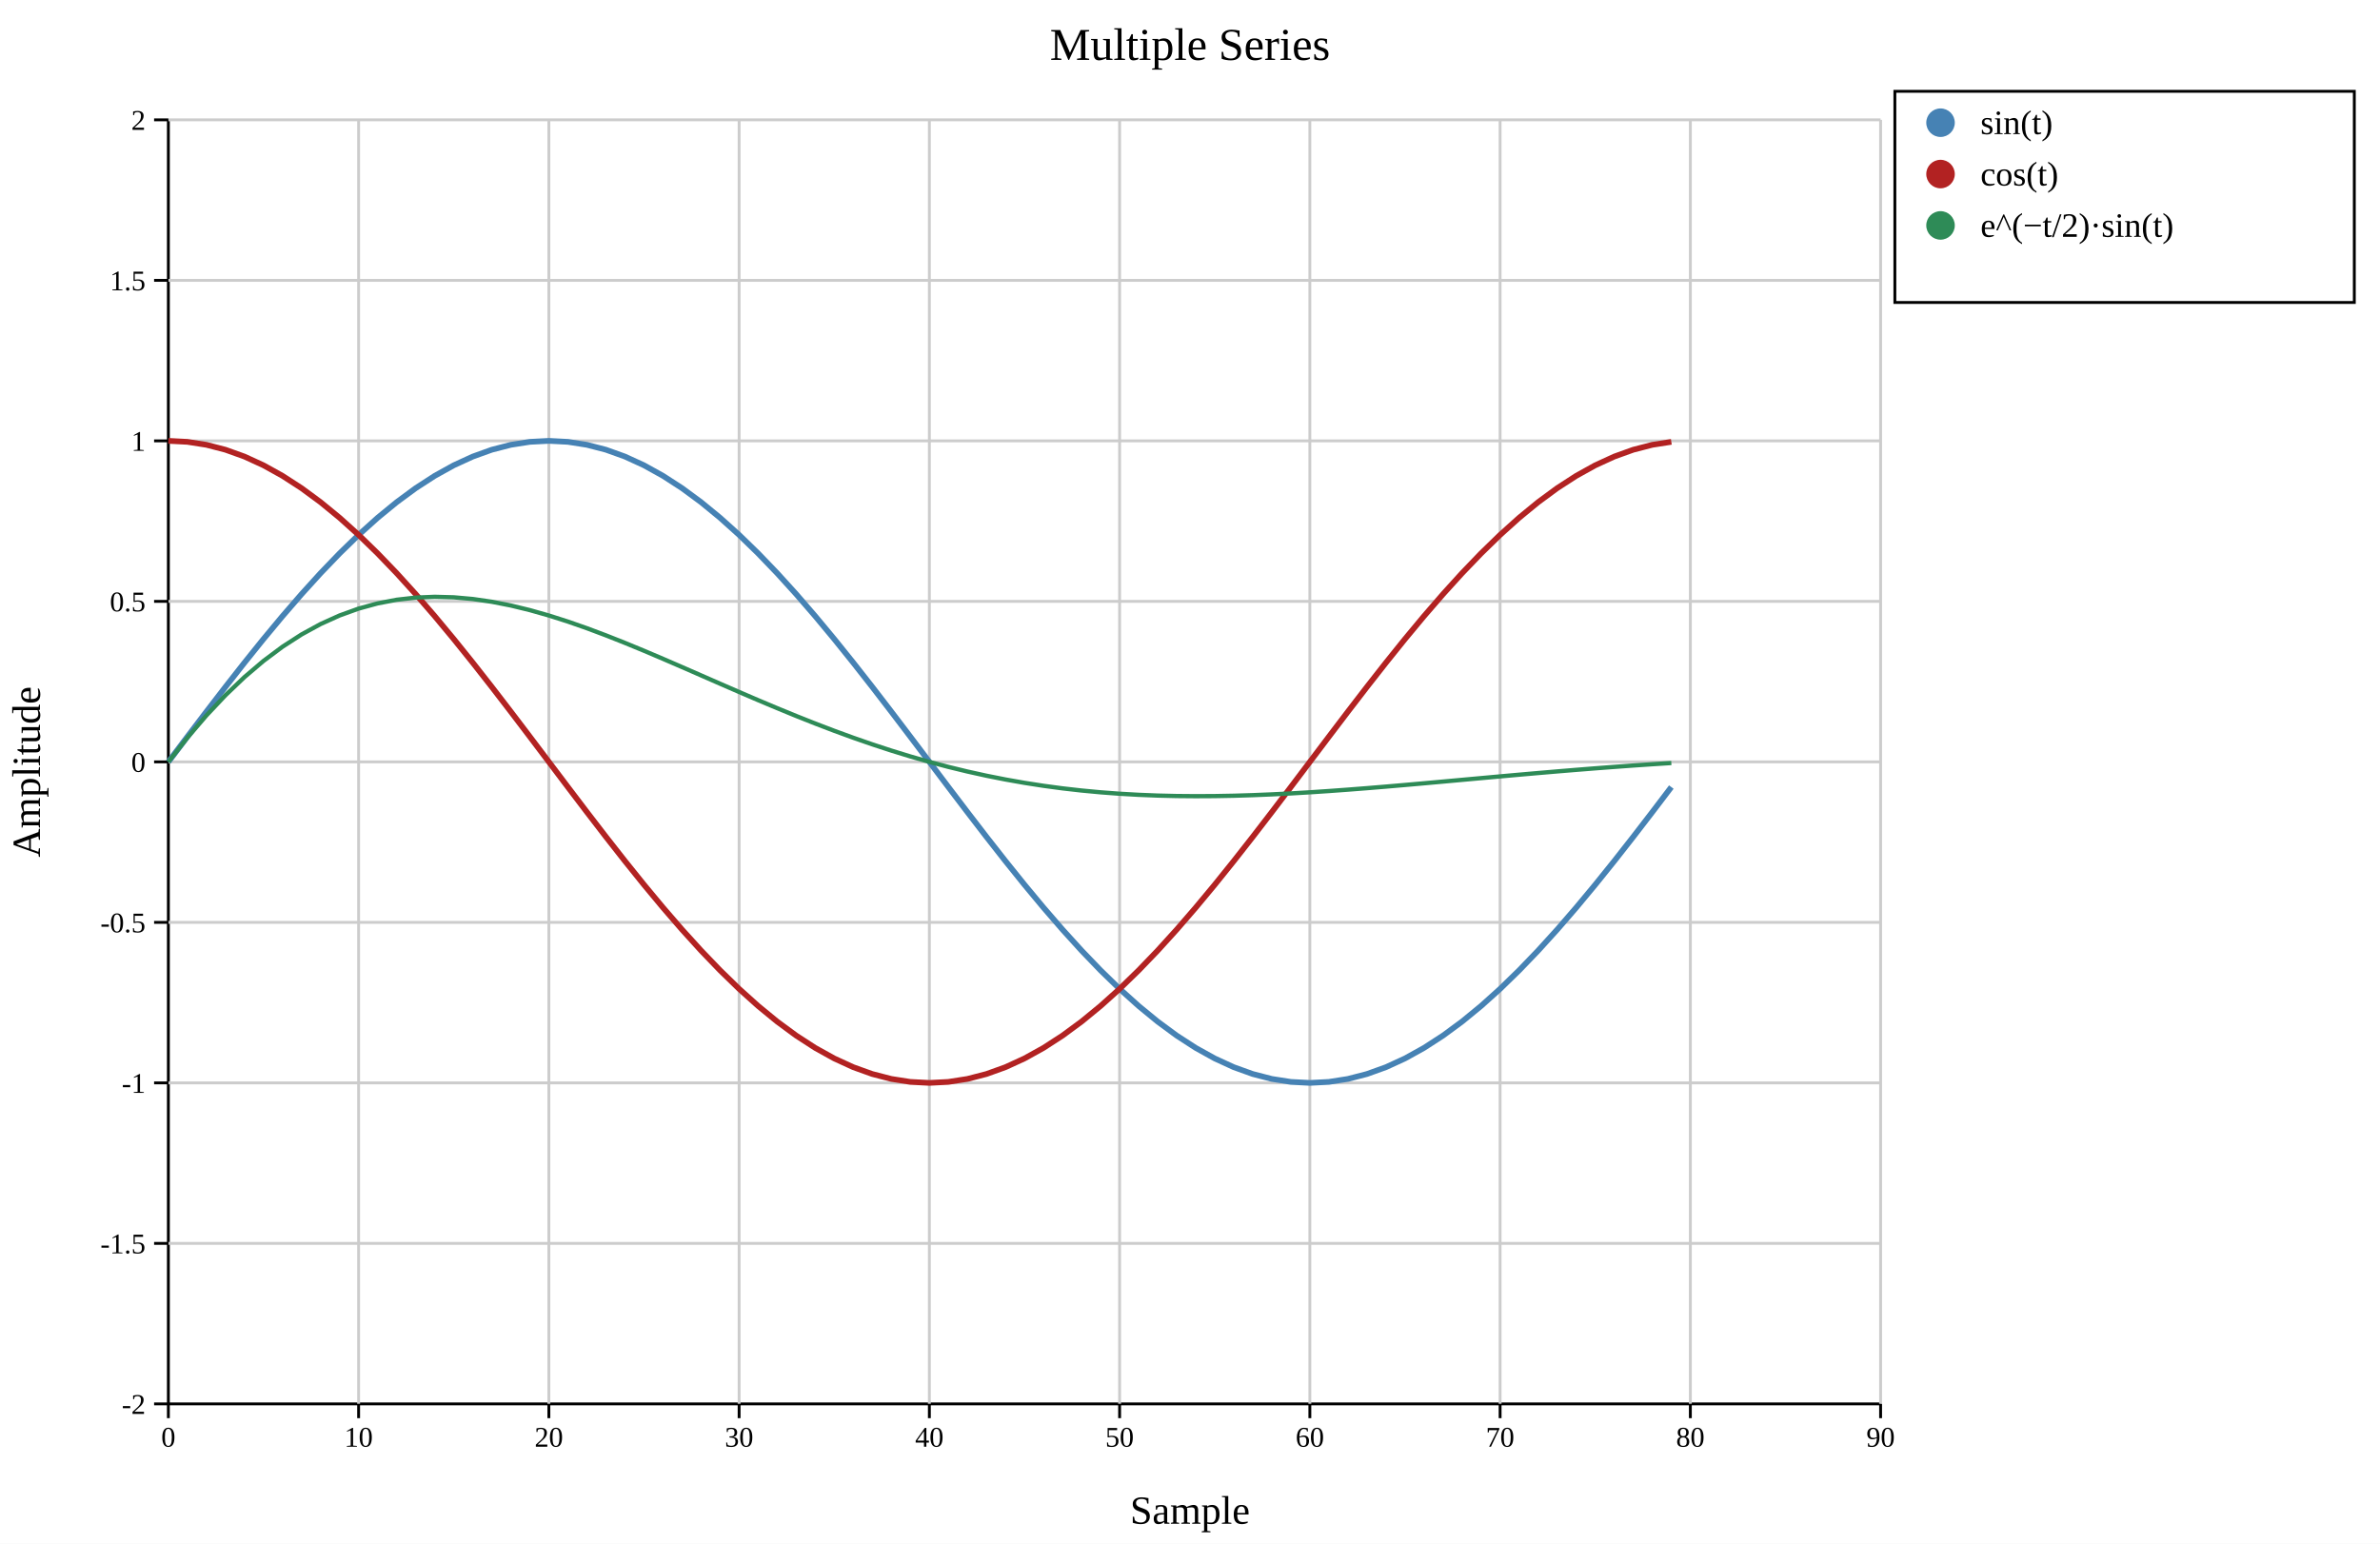
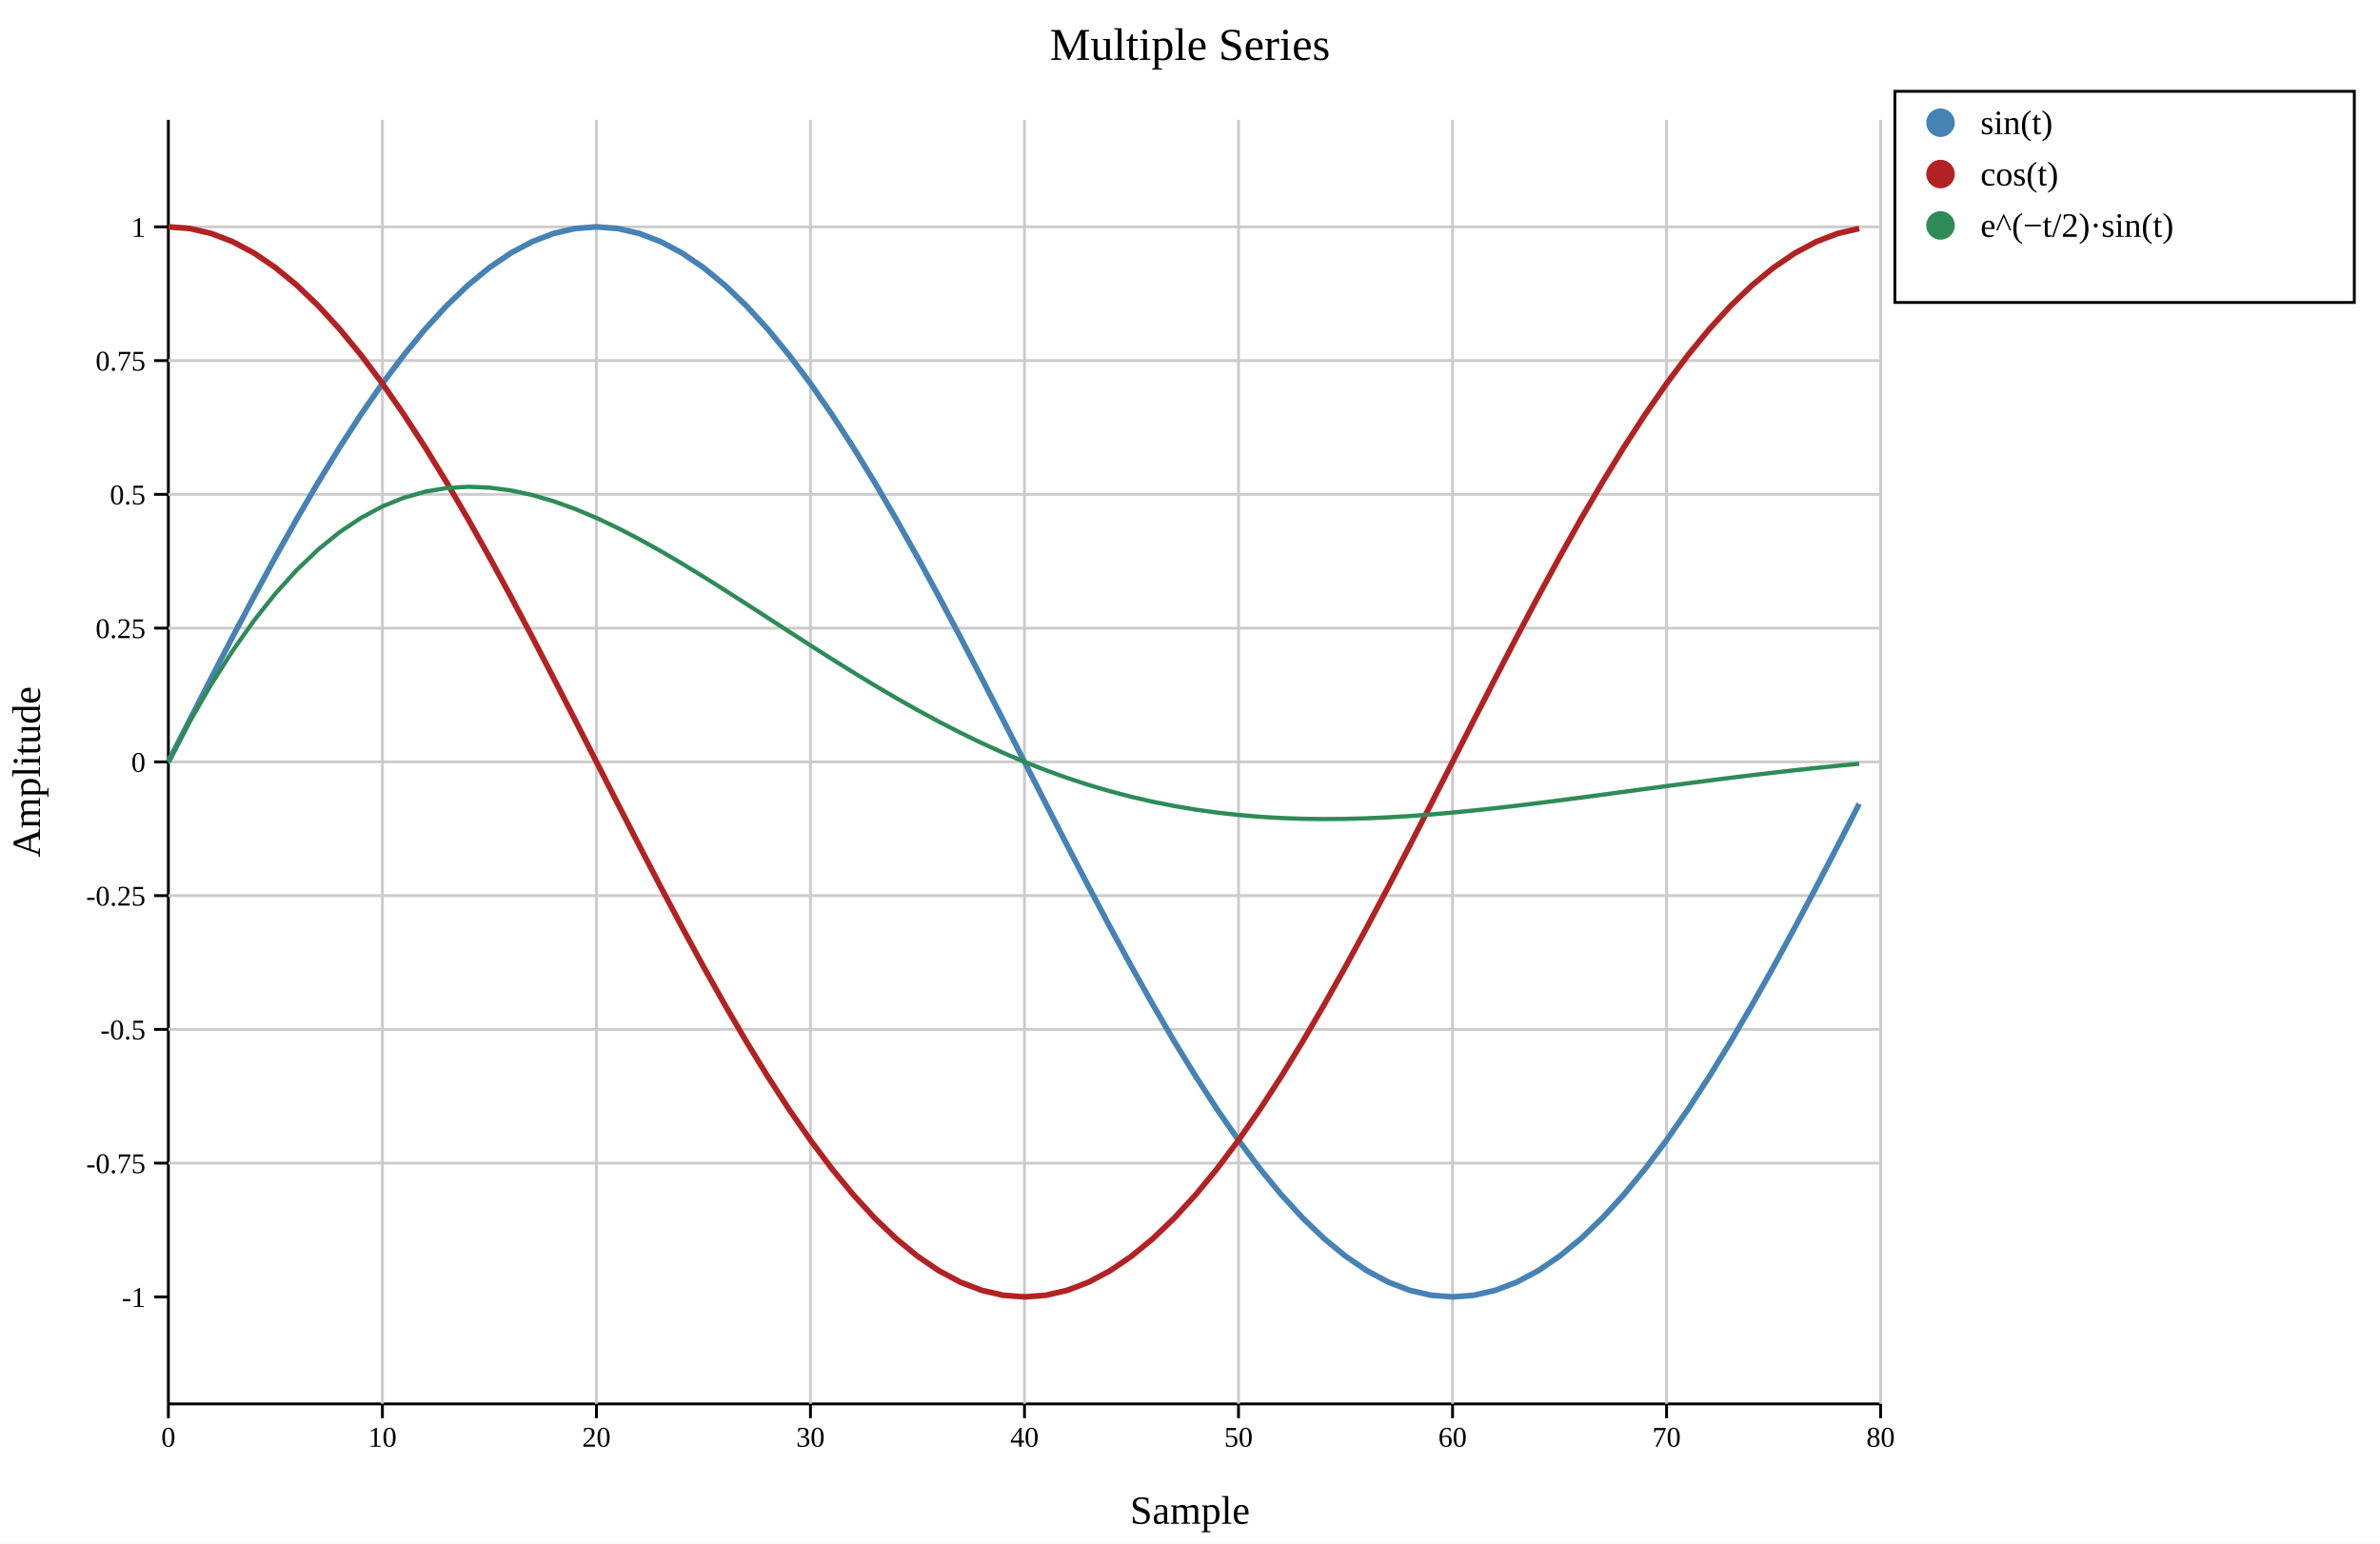
<svg xmlns="http://www.w3.org/2000/svg" width="834" height="541" fill="black">
  <rect width="100%" height="100%" fill="white" />
  <line x1="59" y1="492" x2="659" y2="492" stroke="black" stroke-width="1" />
  <line x1="59" y1="42" x2="59" y2="492" stroke="black" stroke-width="1" />
-   <line x1="125.667" y1="42" x2="125.667" y2="492" stroke="#ccc" stroke-width="1" />
-   <line x1="192.333" y1="42" x2="192.333" y2="492" stroke="#ccc" stroke-width="1" />
-   <line x1="259" y1="42" x2="259" y2="492" stroke="#ccc" stroke-width="1" />
-   <line x1="325.667" y1="42" x2="325.667" y2="492" stroke="#ccc" stroke-width="1" />
-   <line x1="392.333" y1="42" x2="392.333" y2="492" stroke="#ccc" stroke-width="1" />
-   <line x1="459" y1="42" x2="459" y2="492" stroke="#ccc" stroke-width="1" />
-   <line x1="525.667" y1="42" x2="525.667" y2="492" stroke="#ccc" stroke-width="1" />
-   <line x1="592.333" y1="42" x2="592.333" y2="492" stroke="#ccc" stroke-width="1" />
+   <line x1="134" y1="42" x2="134" y2="492" stroke="#ccc" stroke-width="1" />
+   <line x1="209" y1="42" x2="209" y2="492" stroke="#ccc" stroke-width="1" />
+   <line x1="284" y1="42" x2="284" y2="492" stroke="#ccc" stroke-width="1" />
+   <line x1="359" y1="42" x2="359" y2="492" stroke="#ccc" stroke-width="1" />
+   <line x1="434" y1="42" x2="434" y2="492" stroke="#ccc" stroke-width="1" />
+   <line x1="509" y1="42" x2="509" y2="492" stroke="#ccc" stroke-width="1" />
+   <line x1="584" y1="42" x2="584" y2="492" stroke="#ccc" stroke-width="1" />
  <line x1="659" y1="42" x2="659" y2="492" stroke="#ccc" stroke-width="1" />
-   <line x1="59" y1="435.75" x2="659" y2="435.75" stroke="#ccc" stroke-width="1" />
-   <line x1="59" y1="379.5" x2="659" y2="379.5" stroke="#ccc" stroke-width="1" />
-   <line x1="59" y1="323.25" x2="659" y2="323.25" stroke="#ccc" stroke-width="1" />
+   <line x1="59" y1="407.625" x2="659" y2="407.625" stroke="#ccc" stroke-width="1" />
+   <line x1="59" y1="360.75" x2="659" y2="360.75" stroke="#ccc" stroke-width="1" />
+   <line x1="59" y1="313.875" x2="659" y2="313.875" stroke="#ccc" stroke-width="1" />
  <line x1="59" y1="267" x2="659" y2="267" stroke="#ccc" stroke-width="1" />
-   <line x1="59" y1="210.75" x2="659" y2="210.75" stroke="#ccc" stroke-width="1" />
-   <line x1="59" y1="154.5" x2="659" y2="154.5" stroke="#ccc" stroke-width="1" />
-   <line x1="59" y1="98.25" x2="659" y2="98.25" stroke="#ccc" stroke-width="1" />
-   <line x1="59" y1="42" x2="659" y2="42" stroke="#ccc" stroke-width="1" />
+   <line x1="59" y1="220.125" x2="659" y2="220.125" stroke="#ccc" stroke-width="1" />
+   <line x1="59" y1="173.25" x2="659" y2="173.25" stroke="#ccc" stroke-width="1" />
+   <line x1="59" y1="126.375" x2="659" y2="126.375" stroke="#ccc" stroke-width="1" />
+   <line x1="59" y1="79.5" x2="659" y2="79.5" stroke="#ccc" stroke-width="1" />
  <line x1="59" y1="492" x2="59" y2="497" stroke="black" stroke-width="1" />
  <text x="59" y="507" font-size="10" text-anchor="middle">0</text>
-   <line x1="125.667" y1="492" x2="125.667" y2="497" stroke="black" stroke-width="1" />
-   <text x="125.667" y="507" font-size="10" text-anchor="middle">10</text>
-   <line x1="192.333" y1="492" x2="192.333" y2="497" stroke="black" stroke-width="1" />
-   <text x="192.333" y="507" font-size="10" text-anchor="middle">20</text>
-   <line x1="259" y1="492" x2="259" y2="497" stroke="black" stroke-width="1" />
-   <text x="259" y="507" font-size="10" text-anchor="middle">30</text>
-   <line x1="325.667" y1="492" x2="325.667" y2="497" stroke="black" stroke-width="1" />
-   <text x="325.667" y="507" font-size="10" text-anchor="middle">40</text>
-   <line x1="392.333" y1="492" x2="392.333" y2="497" stroke="black" stroke-width="1" />
-   <text x="392.333" y="507" font-size="10" text-anchor="middle">50</text>
-   <line x1="459" y1="492" x2="459" y2="497" stroke="black" stroke-width="1" />
-   <text x="459" y="507" font-size="10" text-anchor="middle">60</text>
-   <line x1="525.667" y1="492" x2="525.667" y2="497" stroke="black" stroke-width="1" />
-   <text x="525.667" y="507" font-size="10" text-anchor="middle">70</text>
-   <line x1="592.333" y1="492" x2="592.333" y2="497" stroke="black" stroke-width="1" />
-   <text x="592.333" y="507" font-size="10" text-anchor="middle">80</text>
+   <line x1="134" y1="492" x2="134" y2="497" stroke="black" stroke-width="1" />
+   <text x="134" y="507" font-size="10" text-anchor="middle">10</text>
+   <line x1="209" y1="492" x2="209" y2="497" stroke="black" stroke-width="1" />
+   <text x="209" y="507" font-size="10" text-anchor="middle">20</text>
+   <line x1="284" y1="492" x2="284" y2="497" stroke="black" stroke-width="1" />
+   <text x="284" y="507" font-size="10" text-anchor="middle">30</text>
+   <line x1="359" y1="492" x2="359" y2="497" stroke="black" stroke-width="1" />
+   <text x="359" y="507" font-size="10" text-anchor="middle">40</text>
+   <line x1="434" y1="492" x2="434" y2="497" stroke="black" stroke-width="1" />
+   <text x="434" y="507" font-size="10" text-anchor="middle">50</text>
+   <line x1="509" y1="492" x2="509" y2="497" stroke="black" stroke-width="1" />
+   <text x="509" y="507" font-size="10" text-anchor="middle">60</text>
+   <line x1="584" y1="492" x2="584" y2="497" stroke="black" stroke-width="1" />
+   <text x="584" y="507" font-size="10" text-anchor="middle">70</text>
  <line x1="659" y1="492" x2="659" y2="497" stroke="black" stroke-width="1" />
-   <text x="659" y="507" font-size="10" text-anchor="middle">90</text>
-   <line x1="54" y1="492" x2="59" y2="492" stroke="black" stroke-width="1" />
-   <text x="51" y="495.5" font-size="10" text-anchor="end">-2</text>
-   <line x1="54" y1="435.75" x2="59" y2="435.75" stroke="black" stroke-width="1" />
-   <text x="51" y="439.25" font-size="10" text-anchor="end">-1.5</text>
-   <line x1="54" y1="379.5" x2="59" y2="379.5" stroke="black" stroke-width="1" />
-   <text x="51" y="383" font-size="10" text-anchor="end">-1</text>
-   <line x1="54" y1="323.25" x2="59" y2="323.25" stroke="black" stroke-width="1" />
-   <text x="51" y="326.75" font-size="10" text-anchor="end">-0.5</text>
+   <text x="659" y="507" font-size="10" text-anchor="middle">80</text>
+   <line x1="54" y1="454.5" x2="59" y2="454.5" stroke="black" stroke-width="1" />
+   <text x="51" y="458" font-size="10" text-anchor="end">-1</text>
+   <line x1="54" y1="407.625" x2="59" y2="407.625" stroke="black" stroke-width="1" />
+   <text x="51" y="411.125" font-size="10" text-anchor="end">-0.75</text>
+   <line x1="54" y1="360.75" x2="59" y2="360.75" stroke="black" stroke-width="1" />
+   <text x="51" y="364.25" font-size="10" text-anchor="end">-0.5</text>
+   <line x1="54" y1="313.875" x2="59" y2="313.875" stroke="black" stroke-width="1" />
+   <text x="51" y="317.375" font-size="10" text-anchor="end">-0.25</text>
  <line x1="54" y1="267" x2="59" y2="267" stroke="black" stroke-width="1" />
  <text x="51" y="270.5" font-size="10" text-anchor="end">0</text>
-   <line x1="54" y1="210.75" x2="59" y2="210.75" stroke="black" stroke-width="1" />
-   <text x="51" y="214.25" font-size="10" text-anchor="end">0.5</text>
-   <line x1="54" y1="154.5" x2="59" y2="154.5" stroke="black" stroke-width="1" />
-   <text x="51" y="158" font-size="10" text-anchor="end">1</text>
-   <line x1="54" y1="98.25" x2="59" y2="98.25" stroke="black" stroke-width="1" />
-   <text x="51" y="101.75" font-size="10" text-anchor="end">1.5</text>
-   <line x1="54" y1="42" x2="59" y2="42" stroke="black" stroke-width="1" />
-   <text x="51" y="45.5" font-size="10" text-anchor="end">2</text>
+   <line x1="54" y1="220.125" x2="59" y2="220.125" stroke="black" stroke-width="1" />
+   <text x="51" y="223.625" font-size="10" text-anchor="end">0.25</text>
+   <line x1="54" y1="173.25" x2="59" y2="173.25" stroke="black" stroke-width="1" />
+   <text x="51" y="176.75" font-size="10" text-anchor="end">0.5</text>
+   <line x1="54" y1="126.375" x2="59" y2="126.375" stroke="black" stroke-width="1" />
+   <text x="51" y="129.875" font-size="10" text-anchor="end">0.75</text>
+   <line x1="54" y1="79.5" x2="59" y2="79.5" stroke="black" stroke-width="1" />
+   <text x="51" y="83" font-size="10" text-anchor="end">1</text>
  <text x="417" y="534" font-size="14" text-anchor="middle">Sample</text>
  <text x="14" y="270.5" font-size="14" text-anchor="middle" transform="rotate(-90,14,270.5)">Amplitude</text>
  <text x="417" y="21" font-size="16" text-anchor="middle">Multiple Series</text>
-   <path d="M 59 267 L 65.667 258.173 L 72.333 249.401 L 79 240.737 L 85.667 232.236 L 92.333 223.948 L 99 215.926 L 105.667 208.219 L 112.333 200.874 L 119 193.937 L 125.667 187.45 L 132.333 181.454 L 139 175.986 L 145.667 171.078 L 152.333 166.762 L 159 163.064 L 165.667 160.006 L 172.333 157.608 L 179 155.885 L 185.667 154.847 L 192.333 154.5 L 199 154.847 L 205.667 155.885 L 212.333 157.608 L 219 160.006 L 225.667 163.064 L 232.333 166.762 L 239 171.078 L 245.667 175.986 L 252.333 181.454 L 259 187.45 L 265.667 193.937 L 272.333 200.874 L 279 208.219 L 285.667 215.926 L 292.333 223.948 L 299 232.236 L 305.667 240.737 L 312.333 249.401 L 319 258.173 L 325.667 267 L 332.333 275.827 L 339 284.599 L 345.667 293.263 L 352.333 301.764 L 359 310.052 L 365.667 318.074 L 372.333 325.781 L 379 333.126 L 385.667 340.063 L 392.333 346.55 L 399 352.546 L 405.667 358.014 L 412.333 362.922 L 419 367.238 L 425.667 370.936 L 432.333 373.994 L 439 376.392 L 445.667 378.115 L 452.333 379.153 L 459 379.5 L 465.667 379.153 L 472.333 378.115 L 479 376.392 L 485.667 373.994 L 492.333 370.936 L 499 367.238 L 505.667 362.922 L 512.333 358.014 L 519 352.546 L 525.667 346.55 L 532.333 340.063 L 539 333.126 L 545.667 325.781 L 552.333 318.074 L 559 310.052 L 565.667 301.764 L 572.333 293.263 L 579 284.599 L 585.667 275.827 " stroke="steelblue" stroke-width="2" fill="none" />
-   <path d="M 59 154.5 L 65.667 154.847 L 72.333 155.885 L 79 157.608 L 85.667 160.006 L 92.333 163.064 L 99 166.762 L 105.667 171.078 L 112.333 175.986 L 119 181.454 L 125.667 187.45 L 132.333 193.937 L 139 200.874 L 145.667 208.219 L 152.333 215.926 L 159 223.948 L 165.667 232.236 L 172.333 240.737 L 179 249.401 L 185.667 258.173 L 192.333 267 L 199 275.827 L 205.667 284.599 L 212.333 293.263 L 219 301.764 L 225.667 310.052 L 232.333 318.074 L 239 325.781 L 245.667 333.126 L 252.333 340.063 L 259 346.55 L 265.667 352.546 L 272.333 358.014 L 279 362.922 L 285.667 367.238 L 292.333 370.936 L 299 373.994 L 305.667 376.392 L 312.333 378.115 L 319 379.153 L 325.667 379.5 L 332.333 379.153 L 339 378.115 L 345.667 376.392 L 352.333 373.994 L 359 370.936 L 365.667 367.238 L 372.333 362.922 L 379 358.014 L 385.667 352.546 L 392.333 346.55 L 399 340.063 L 405.667 333.126 L 412.333 325.781 L 419 318.074 L 425.667 310.052 L 432.333 301.764 L 439 293.263 L 445.667 284.599 L 452.333 275.827 L 459 267 L 465.667 258.173 L 472.333 249.401 L 479 240.737 L 485.667 232.236 L 492.333 223.948 L 499 215.926 L 505.667 208.219 L 512.333 200.874 L 519 193.937 L 525.667 187.45 L 532.333 181.454 L 539 175.986 L 545.667 171.078 L 552.333 166.762 L 559 163.064 L 565.667 160.006 L 572.333 157.608 L 579 155.885 L 585.667 154.847 " stroke="firebrick" stroke-width="2" fill="none" />
-   <path d="M 59 267 L 65.667 258.513 L 72.333 250.73 L 79 243.656 L 85.667 237.289 L 92.333 231.623 L 99 226.647 L 105.667 222.347 L 112.333 218.702 L 119 215.69 L 125.667 213.286 L 132.333 211.461 L 139 210.186 L 145.667 209.429 L 152.333 209.155 L 159 209.33 L 165.667 209.92 L 172.333 210.888 L 179 212.199 L 185.667 213.817 L 192.333 215.707 L 199 217.834 L 205.667 220.165 L 212.333 222.667 L 219 225.309 L 225.667 228.06 L 232.333 230.891 L 239 233.777 L 245.667 236.691 L 252.333 239.609 L 259 242.51 L 265.667 245.373 L 272.333 248.18 L 279 250.915 L 285.667 253.562 L 292.333 256.109 L 299 258.544 L 305.667 260.858 L 312.333 263.043 L 319 265.092 L 325.667 267 L 332.333 268.764 L 339 270.382 L 345.667 271.853 L 352.333 273.176 L 359 274.354 L 365.667 275.388 L 372.333 276.283 L 379 277.04 L 385.667 277.666 L 392.333 278.166 L 399 278.545 L 405.667 278.81 L 412.333 278.968 L 419 279.025 L 425.667 278.988 L 432.333 278.866 L 439 278.664 L 445.667 278.392 L 452.333 278.056 L 459 277.663 L 465.667 277.221 L 472.333 276.736 L 479 276.216 L 485.667 275.667 L 492.333 275.095 L 499 274.506 L 505.667 273.906 L 512.333 273.301 L 519 272.694 L 525.667 272.091 L 532.333 271.496 L 539 270.912 L 545.667 270.344 L 552.333 269.794 L 559 269.264 L 565.667 268.758 L 572.333 268.277 L 579 267.823 L 585.667 267.397 " stroke="seagreen" stroke-width="1.5" fill="none" />
+   <path d="M 59 267 L 66.5 252.289 L 74 237.669 L 81.5 223.229 L 89 209.059 L 96.5 195.247 L 104 181.877 L 111.5 169.032 L 119 156.79 L 126.5 145.228 L 134 134.417 L 141.5 124.424 L 149 115.309 L 156.5 107.13 L 164 99.936 L 171.5 93.773 L 179 88.677 L 186.5 84.681 L 194 81.808 L 201.5 80.078 L 209 79.5 L 216.5 80.078 L 224 81.808 L 231.5 84.681 L 239 88.677 L 246.5 93.773 L 254 99.936 L 261.5 107.13 L 269 115.309 L 276.5 124.424 L 284 134.417 L 291.5 145.228 L 299 156.79 L 306.5 169.032 L 314 181.877 L 321.5 195.247 L 329 209.059 L 336.5 223.229 L 344 237.669 L 351.5 252.289 L 359 267 L 366.5 281.711 L 374 296.331 L 381.5 310.771 L 389 324.941 L 396.5 338.753 L 404 352.123 L 411.5 364.968 L 419 377.21 L 426.5 388.772 L 434 399.583 L 441.5 409.576 L 449 418.691 L 456.5 426.87 L 464 434.064 L 471.5 440.227 L 479 445.323 L 486.5 449.319 L 494 452.192 L 501.5 453.922 L 509 454.5 L 516.5 453.922 L 524 452.192 L 531.5 449.319 L 539 445.323 L 546.5 440.227 L 554 434.064 L 561.5 426.87 L 569 418.691 L 576.5 409.576 L 584 399.583 L 591.5 388.772 L 599 377.21 L 606.5 364.968 L 614 352.123 L 621.5 338.753 L 629 324.941 L 636.5 310.771 L 644 296.331 L 651.5 281.711 " stroke="steelblue" stroke-width="2" fill="none" />
+   <path d="M 59 79.5 L 66.5 80.078 L 74 81.808 L 81.5 84.681 L 89 88.677 L 96.5 93.773 L 104 99.936 L 111.5 107.13 L 119 115.309 L 126.5 124.424 L 134 134.417 L 141.5 145.228 L 149 156.79 L 156.5 169.032 L 164 181.877 L 171.5 195.247 L 179 209.059 L 186.5 223.229 L 194 237.669 L 201.5 252.289 L 209 267 L 216.5 281.711 L 224 296.331 L 231.5 310.771 L 239 324.941 L 246.5 338.753 L 254 352.123 L 261.5 364.968 L 269 377.21 L 276.5 388.772 L 284 399.583 L 291.5 409.576 L 299 418.691 L 306.5 426.87 L 314 434.064 L 321.5 440.227 L 329 445.323 L 336.5 449.319 L 344 452.192 L 351.5 453.922 L 359 454.5 L 366.5 453.922 L 374 452.192 L 381.5 449.319 L 389 445.323 L 396.5 440.227 L 404 434.064 L 411.5 426.87 L 419 418.691 L 426.5 409.576 L 434 399.583 L 441.5 388.772 L 449 377.21 L 456.5 364.968 L 464 352.123 L 471.5 338.753 L 479 324.941 L 486.5 310.771 L 494 296.331 L 501.5 281.711 L 509 267 L 516.5 252.289 L 524 237.669 L 531.5 223.229 L 539 209.059 L 546.5 195.247 L 554 181.877 L 561.5 169.032 L 569 156.79 L 576.5 145.228 L 584 134.417 L 591.5 124.424 L 599 115.309 L 606.5 107.13 L 614 99.936 L 621.5 93.773 L 629 88.677 L 636.5 84.681 L 644 81.808 L 651.5 80.078 " stroke="firebrick" stroke-width="2" fill="none" />
+   <path d="M 59 267 L 66.5 252.855 L 74 239.884 L 81.5 228.093 L 89 217.482 L 96.5 208.039 L 104 199.746 L 111.5 192.578 L 119 186.503 L 126.5 181.483 L 134 177.476 L 141.5 174.435 L 149 172.31 L 156.5 171.048 L 164 170.591 L 171.5 170.884 L 179 171.867 L 186.5 173.48 L 194 175.665 L 201.5 178.362 L 209 181.512 L 216.5 185.057 L 224 188.942 L 231.5 193.112 L 239 197.514 L 246.5 202.099 L 254 206.819 L 261.5 211.628 L 269 216.484 L 276.5 221.348 L 284 226.183 L 291.5 230.955 L 299 235.633 L 306.5 240.191 L 314 244.603 L 321.5 248.848 L 329 252.907 L 336.5 256.763 L 344 260.404 L 351.5 263.819 L 359 267 L 366.5 269.94 L 374 272.637 L 381.5 275.088 L 389 277.294 L 396.5 279.257 L 404 280.981 L 411.5 282.471 L 419 283.734 L 426.5 284.777 L 434 285.61 L 441.5 286.242 L 449 286.684 L 456.5 286.947 L 464 287.041 L 471.5 286.981 L 479 286.776 L 486.5 286.441 L 494 285.987 L 501.5 285.426 L 509 284.771 L 516.5 284.034 L 524 283.227 L 531.5 282.36 L 539 281.445 L 546.5 280.492 L 554 279.51 L 561.5 278.511 L 569 277.501 L 576.5 276.49 L 584 275.485 L 591.5 274.493 L 599 273.521 L 606.5 272.573 L 614 271.656 L 621.5 270.773 L 629 269.93 L 636.5 269.128 L 644 268.371 L 651.5 267.661 " stroke="seagreen" stroke-width="1.5" fill="none" />
  <rect x="664" y="32" width="161" height="74" fill="white" />
  <rect x="664" y="32" width="161" height="74" fill="none" stroke="black" stroke-width="1" />
  <text x="694" y="47" font-size="12" text-anchor="start">sin(t)</text>
  <circle cx="680" cy="43" r="5" fill="steelblue" />
  <text x="694" y="65" font-size="12" text-anchor="start">cos(t)</text>
  <circle cx="680" cy="61" r="5" fill="firebrick" />
  <text x="694" y="83" font-size="12" text-anchor="start">e^(−t/2)·sin(t)</text>
  <circle cx="680" cy="79" r="5" fill="seagreen" />
</svg>
